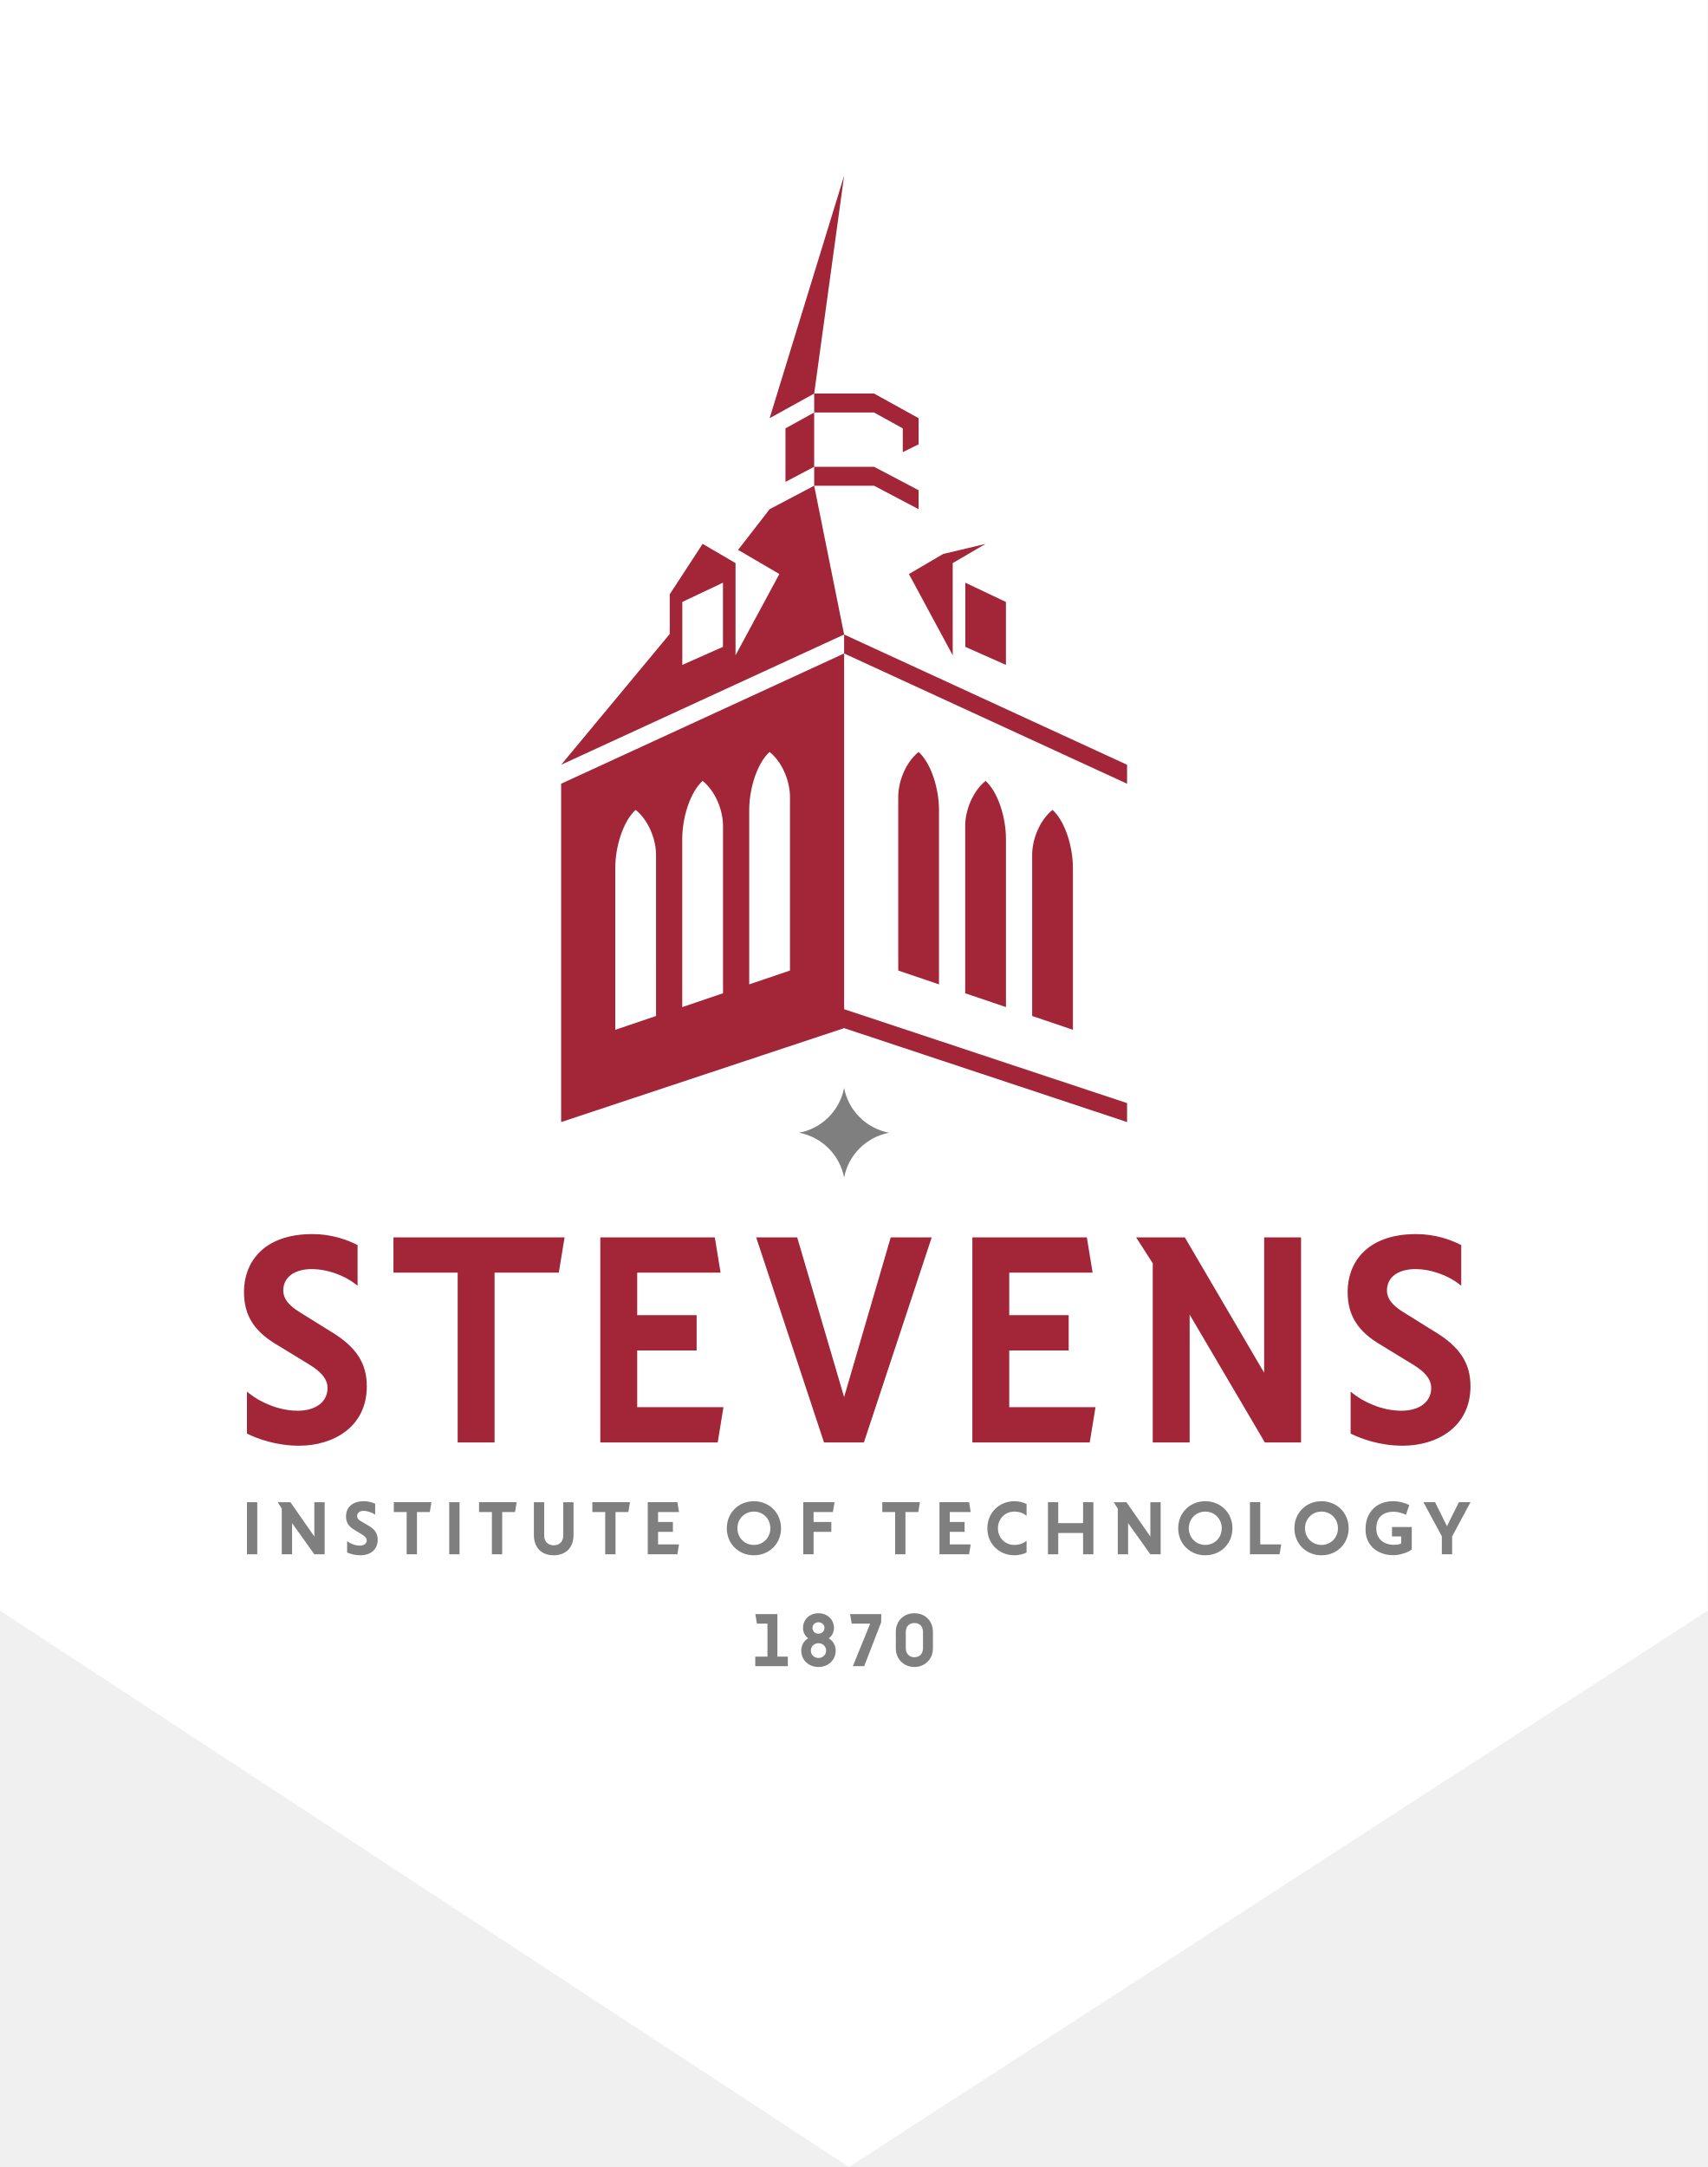
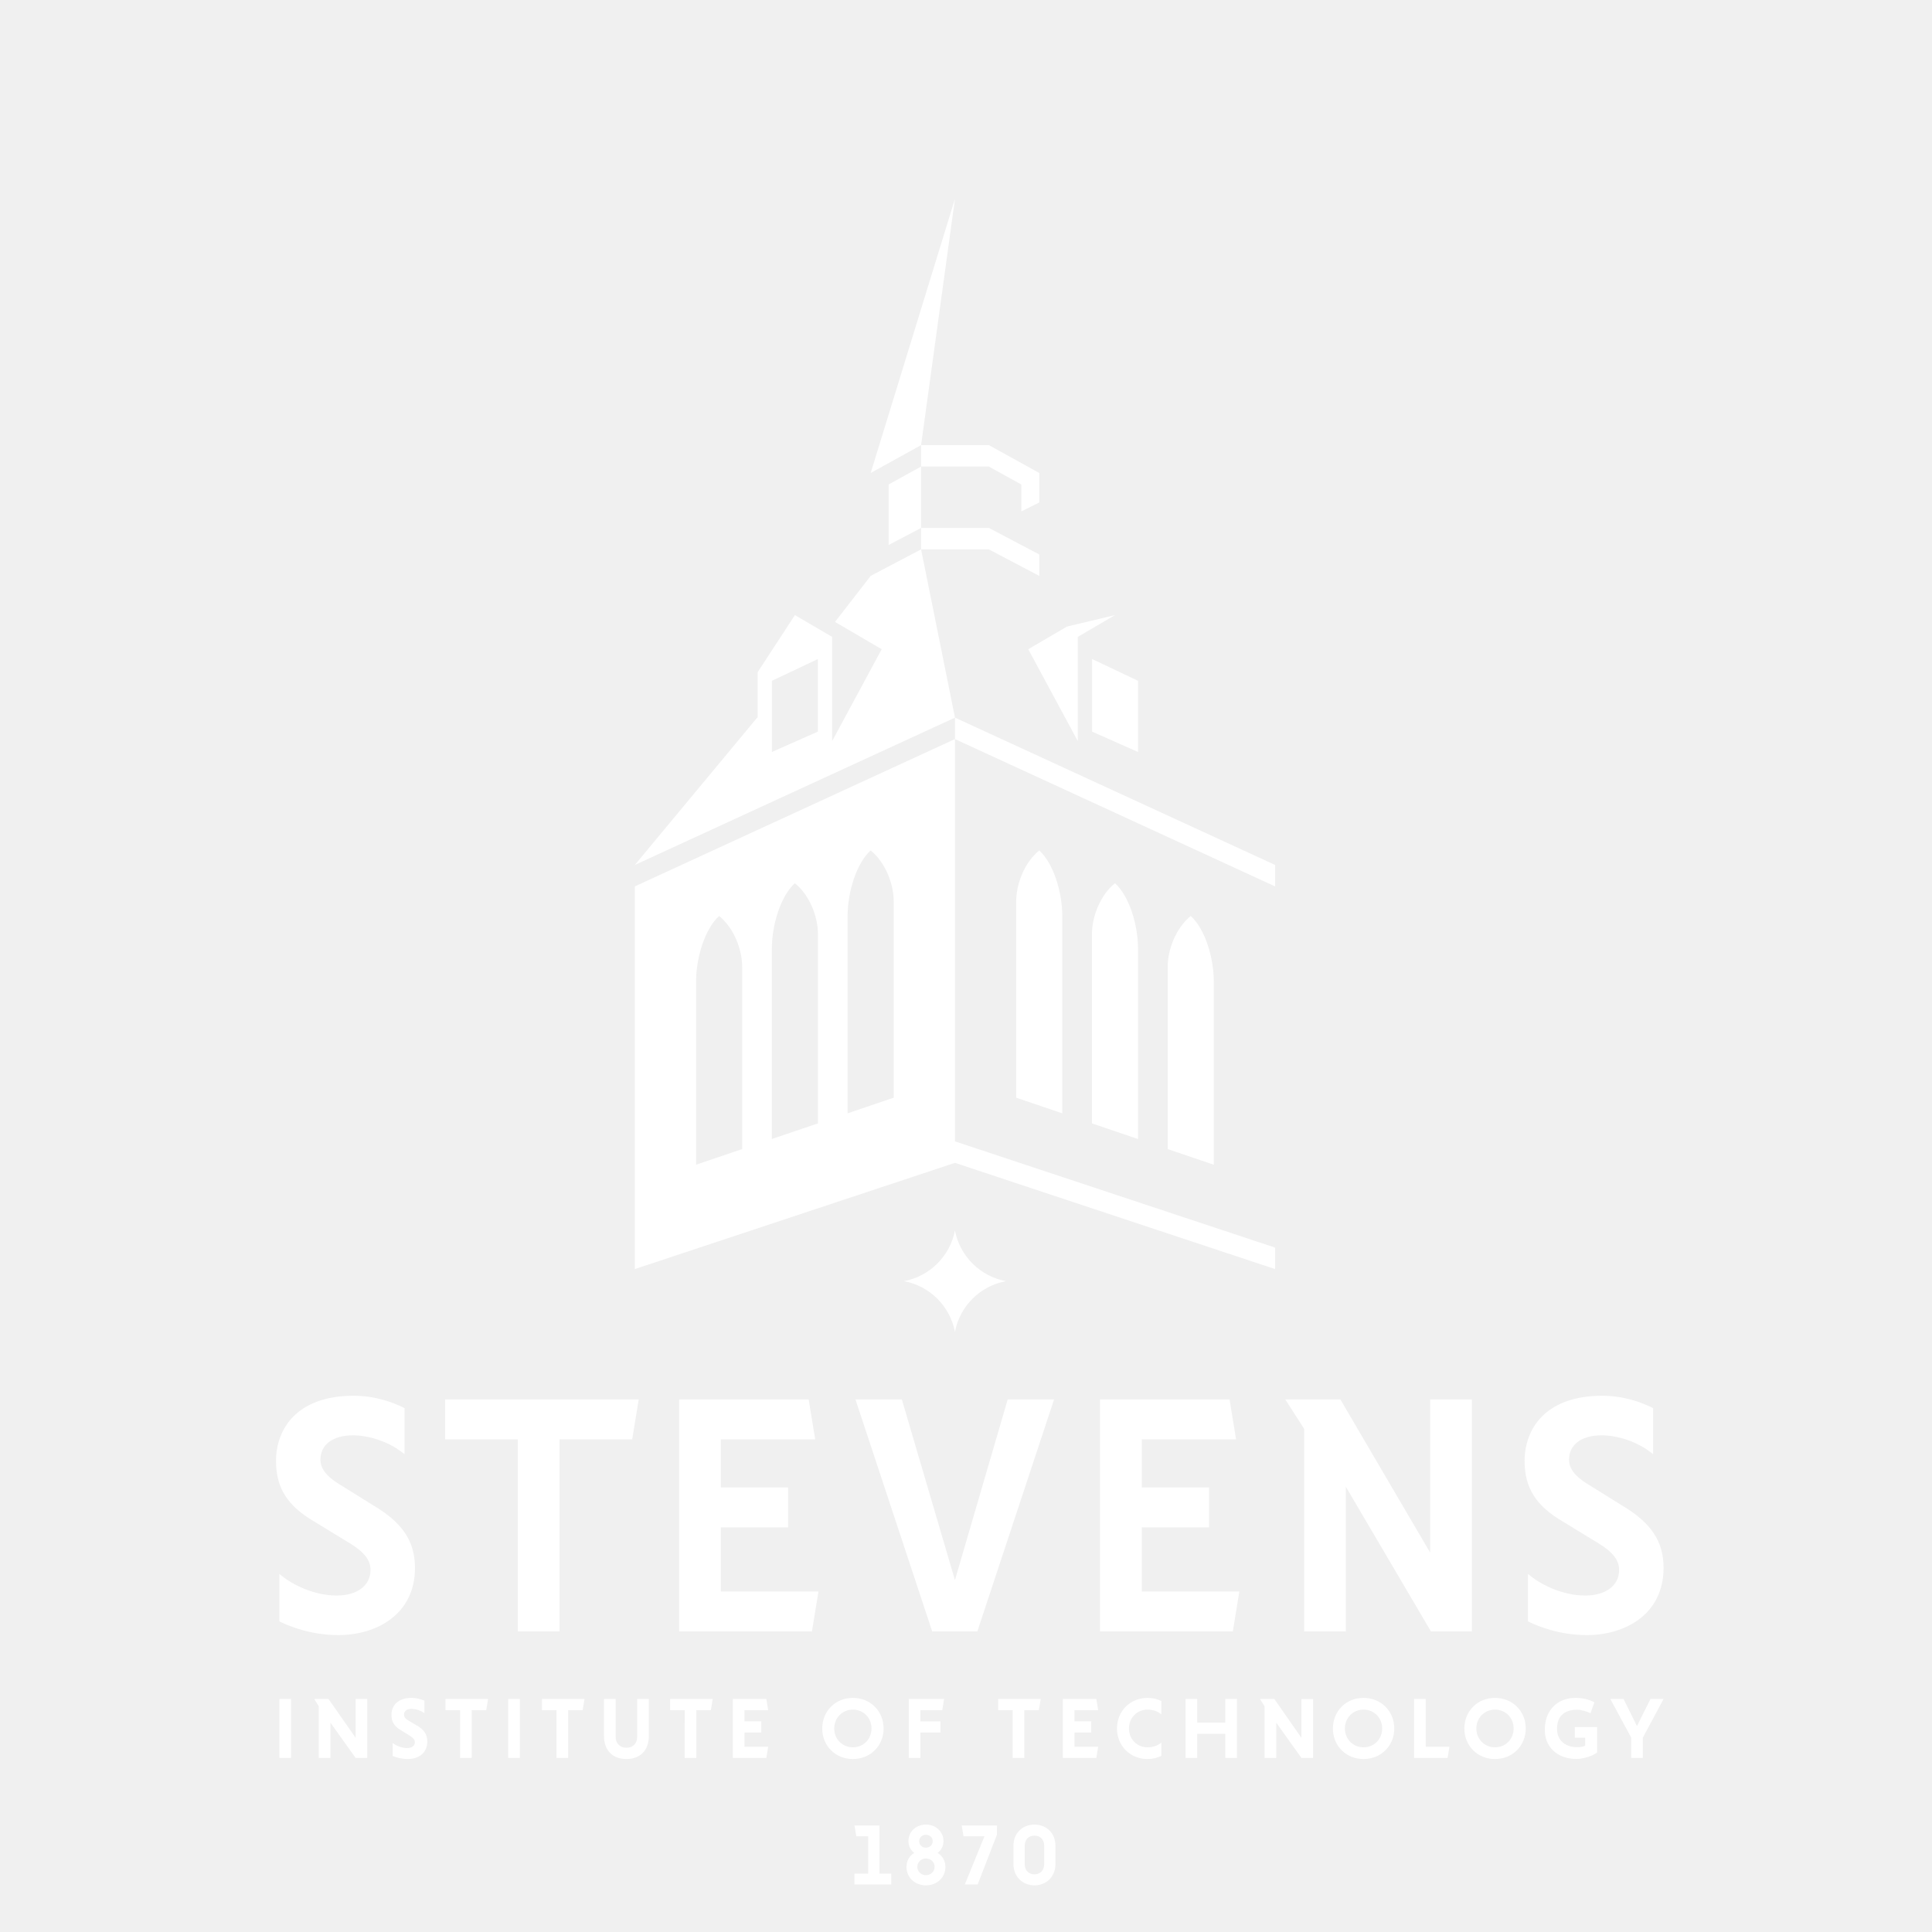
- <svg xmlns="http://www.w3.org/2000/svg" class="big-logo" height="222" viewBox="0 0 175 222" width="175">
-   <mask fill="#fff">
-     <path d="m0 0h18.206v5.507h-18.206z" fill="#fff" fill-rule="evenodd" />
-   </mask>
-   <mask fill="#fff">
-     <path d="m0 152.776h125.686v-152.776h-125.686z" fill="#fff" fill-rule="evenodd" />
-   </mask>
-   <g fill="none" fill-rule="evenodd">
-     <path d="m0 0h175v165l-88 57-87-57z" fill="#fff" />
-     <g transform="translate(25 18)">
-       <path d="m15.424 3.586c0 .551.356.921.885.921.525 0 .878-.37.878-.921v-1.665c0-.559-.345-.92-.878-.92-.538 0-.885.361-.885.92zm2.782-1.688v1.71c0 1.082-.815 1.898-1.897 1.898-1.086 0-1.905-.816-1.905-1.898v-1.71c0-1.1.801-1.898 1.905-1.898 1.1 0 1.897.798 1.897 1.898zm-8.325-.836h1.896l-1.778 4.361h1.162l1.743-4.499.005-.839h-3.193zm-2.79.439c0-.329-.266-.577-.617-.577-.347 0-.61.248-.61.577 0 .343.256.592.61.592.351 0 .617-.255.617-.592zm.169 2.33c0-.434-.338-.76-.786-.76-.437 0-.778.333-.778.76 0 .422.341.752.778.752.441 0 .786-.331.786-.752zm.981.007c0 .951-.76 1.669-1.767 1.669-1.003 0-1.759-.718-1.759-1.669 0-.549.255-1.007.704-1.273-.333-.239-.528-.627-.528-1.064 0-.855.681-1.501 1.583-1.501.907 0 1.591.645 1.591 1.501 0 .439-.194.822-.536 1.07.448.26.712.725.712 1.267zm-5.972.607h1.066v.977h-3.335v-.977h1.25v-3.383h-1.081l-.166-.977h2.266z" fill="#7f7f7f" mask="url(#a)" transform="translate(52.39496 147.2696)" />
-       <path d="m15.317 108.762h17.538l-.592 3.616h-6.582v17.396h-3.782v-17.396h-6.581z" fill="#a32638" />
-       <path d="m8.85 118.381-3.181-1.98c-1.121-.694-1.642-1.39-1.642-2.19 0-1.356 1.127-2.199 2.941-2.199 1.5 0 3.241.598 4.435 1.523l.239.185v-4.17l-.082-.041c-.99-.494-2.58-1.082-4.531-1.082-5.182 0-7.028 3.051-7.028 5.906 0 2.435 1.037 4.076 3.464 5.487l3.242 1.98c1.284.785 1.856 1.526 1.856 2.403 0 1.41-1.202 2.32-3.063 2.32-2.033 0-3.938-.951-4.952-1.765l-.241-.194v4.3l.083.04c.924.449 2.837 1.203 5.263 1.203 3.453 0 6.936-1.882 6.936-6.088 0-2.392-1.119-4.079-3.739-5.639" fill="#a32638" />
-       <path d="m48.84 112.378-.591-3.616h-11.733v21.012h12.029l.591-3.615h-8.839v-5.811h6.09v-3.616h-6.09v-4.353z" fill="#a32638" />
-       <path d="m86.964 112.378-.591-3.616h-11.733v21.012h12.029l.591-3.615h-8.839v-5.811h6.09v-3.616h-6.09v-4.353z" fill="#a32638" />
-       <path d="m61.498 125.126-4.808-16.364h-4.202l6.95 21.011h4.089l6.95-21.011h-4.201z" fill="#a32638" />
-       <path d="m121.947 118.381-3.181-1.98c-1.121-.694-1.642-1.39-1.642-2.19 0-1.356 1.127-2.199 2.941-2.199 1.5 0 3.241.598 4.435 1.523l.239.185v-4.17l-.082-.041c-.99-.494-2.58-1.082-4.531-1.082-5.182 0-7.029 3.051-7.029 5.906 0 2.435 1.037 4.076 3.465 5.487l3.242 1.98c1.284.785 1.856 1.526 1.856 2.403 0 1.41-1.202 2.32-3.063 2.32-2.033 0-3.938-.951-4.952-1.765l-.241-.194v4.3l.083.04c.924.449 2.837 1.203 5.263 1.203 3.453 0 6.936-1.882 6.936-6.088 0-2.392-1.119-4.079-3.739-5.639" fill="#a32638" />
-       <path d="m104.543 108.762v13.874l-8.132-13.874h-4.989l1.704 2.658v18.354h3.782v-13.099l7.707 13.099h3.709v-21.012z" fill="#a32638" />
-       <g fill="#7f7f7f">
-         <path d="m66.112 98.045c-2.335-.437-4.175-2.27-4.614-4.597-.439 2.326-2.279 4.16-4.614 4.597 2.335.438 4.175 2.27 4.614 4.597.439-2.326 2.279-4.159 4.614-4.597" />
-         <path d="m.306 141.232h1.056v-5.338h-1.056z" mask="url(#b)" />
-         <path d="m7.212 141.232h1.056v-5.338h-1.056v3.516l-2.453-3.516h-1.257v.07l.372.591v4.678h1.056v-3.195z" mask="url(#b)" />
-         <path d="m13.444 136.044c-.322-.14-.734-.251-1.146-.251-1.367 0-1.839.801-1.839 1.533 0 .601.211 1.042.915 1.432l.804.5c.262.16.402.351.402.551 0 .291-.241.531-.704.531-.512 0-1.025-.231-1.306-.461v1.172c.331.14.814.281 1.347.281 1.227 0 1.79-.751 1.79-1.582 0-.591-.251-1.072-.965-1.463l-.815-.481c-.221-.14-.331-.29-.331-.5 0-.281.221-.521.653-.521.453 0 .925.19 1.196.391z" mask="url(#b)" />
-         <path d="m16.671 141.232h1.056v-4.327h1.317l.166-1.012h-3.855v1.012h1.317z" mask="url(#b)" />
-         <path d="m21.034 141.232h1.056v-5.338h-1.056z" mask="url(#b)" />
-         <path d="m32.715 135.894v3.435c0 .571-.372.981-.975.981-.593 0-.975-.411-.975-.981v-3.435h-1.056v3.355c0 1.302.784 2.083 2.031 2.083 1.247 0 2.031-.781 2.031-2.083v-3.355z" mask="url(#b)" />
-         <path d="m44.415 141.232.166-1.012h-2.146v-1.288h1.52v-1.012h-1.52v-1.016h2.146l-.166-1.012h-3.036v5.338z" mask="url(#b)" />
-         <path d="m52.252 140.271c-.955 0-1.689-.751-1.689-1.703 0-.961.734-1.712 1.689-1.712.965 0 1.689.751 1.689 1.712 0 .952-.724 1.703-1.689 1.703m0-4.477c-1.579 0-2.774 1.192-2.774 2.774 0 1.573 1.196 2.765 2.774 2.765 1.579 0 2.784-1.192 2.784-2.765 0-1.582-1.206-2.774-2.784-2.774" mask="url(#b)" />
-         <path d="m60.189 138.933v-1.012h-1.819v-1.016h1.98l.166-1.012h-3.201v5.339h1.056v-2.3z" mask="url(#b)" />
-         <path d="m80.197 139.84c-.282.251-.734.431-1.257.431-.965 0-1.679-.752-1.679-1.703 0-.961.724-1.712 1.679-1.712.523 0 .965.17 1.257.44v-1.211c-.352-.19-.794-.291-1.247-.291-1.578 0-2.774 1.192-2.774 2.774 0 1.573 1.196 2.765 2.774 2.765.453 0 .895-.11 1.247-.291z" mask="url(#b)" />
-         <path d="m85.987 141.232h1.056v-5.338h-1.056v2.143h-2.544v-2.143h-1.056v5.338h1.056v-2.183h2.544z" mask="url(#b)" />
-         <path d="m89.129 135.894.416.661v4.678h1.056v-3.195l2.281 3.195h1.056v-5.338h-1.056v3.516l-2.452-3.516z" mask="url(#b)" />
-         <path d="m98.508 140.271c-.955 0-1.689-.751-1.689-1.703 0-.961.734-1.712 1.689-1.712.965 0 1.689.751 1.689 1.712 0 .952-.724 1.703-1.689 1.703m0-4.477c-1.579 0-2.774 1.192-2.774 2.774 0 1.573 1.196 2.765 2.774 2.765 1.579 0 2.784-1.192 2.784-2.765 0-1.582-1.206-2.774-2.784-2.774" mask="url(#b)" />
-         <path d="m106.123 141.232.166-1.012h-2.146v-4.327h-1.056v5.338z" mask="url(#b)" />
-         <path d="m110.416 140.271c-.955 0-1.689-.751-1.689-1.703 0-.961.734-1.712 1.689-1.712.965 0 1.689.751 1.689 1.712 0 .952-.724 1.703-1.689 1.703m0-4.477c-1.579 0-2.774 1.192-2.774 2.774 0 1.573 1.196 2.765 2.774 2.765s2.785-1.192 2.785-2.765c0-1.582-1.206-2.774-2.785-2.774" mask="url(#b)" />
-         <path d="m122.751 141.232h1.056v-1.833l1.879-3.506h-1.186l-1.225 2.454-1.216-2.454h-1.196l1.889 3.496z" mask="url(#b)" />
-         <path d="m119.668 140.721v-2.287h-2.023l-.001.967h.938l.001.717c-.162.094-.411.14-.746.14-.349 0-.661-.067-.933-.199-.274-.132-.486-.322-.639-.57-.152-.247-.229-.538-.229-.871 0-.579.156-1.015.469-1.309.313-.295.764-.442 1.355-.442.167 0 .376.033.624.1.249.066.444.138.587.217l.347-.993c-.222-.118-.477-.214-.768-.287-.29-.073-.601-.11-.93-.11-.512 0-.979.109-1.402.327-.424.218-.76.547-1.011.985-.251.439-.377.974-.377 1.607 0 .505.118.955.355 1.35.236.395.572.704 1.007.927s.942.335 1.517.335c.212 0 .447-.031.705-.092.258-.061.495-.14.709-.235.214-.096.363-.188.447-.276" mask="url(#b)" />
-         <path d="m25.406 141.232h1.056v-4.327h1.317l.166-1.012h-3.855v1.012h1.317z" mask="url(#b)" />
-         <path d="m37.017 141.232h1.056v-4.327h1.317l.166-1.012h-3.855v1.012h1.317z" mask="url(#b)" />
-         <path d="m66.728 141.232h1.056v-4.327h1.317l.166-1.012h-3.855v1.012h1.317z" mask="url(#b)" />
-         <path d="m74.306 141.232.166-1.012h-2.146v-1.288h1.52v-1.012h-1.52v-1.016h2.146l-.166-1.012h-3.036v5.338z" mask="url(#b)" />
-       </g>
-       <path d="m55.49 25.885 2.941-1.626v5.56l-2.941 1.549zm18.428 22.383v-6.574l4.164 1.973v6.448zm-5.779-7.461 3.512-2.054 4.348-1.037-3.371 1.972v9.443zm-19.056 7.461-4.164 1.847v-6.448l4.164-1.973zm9.349-16.507-4.563 2.401-3.234 4.171 4.228 2.473-4.49 8.324v-9.443l-3.371-1.972-3.372 5.167v4.068l-11.129 13.399 29-13.346zm10.702-4.244-1.623.803v-2.434l-2.942-1.627h-6.137v-1.942h6.137l4.565 2.525zm-7.634 19.486 28.995 13.344v1.942l-28.995-13.344zm3.069-17.184 4.565 2.403v1.942l-4.565-2.403h-6.137v-1.941zm20.377 41.101v16.579l-4.177-1.416v-16.513c0-1.543.738-3.509 2.088-4.602 1.286 1.167 2.088 3.757 2.088 5.952zm-6.862-2.969v17.221l-4.176-1.416v-17.155c0-1.543.737-3.508 2.088-4.601 1.286 1.167 2.088 3.757 2.088 5.952zm-6.862-2.967v17.86l-4.176-1.416v-17.794c0-1.543.738-3.508 2.088-4.601 1.286 1.167 2.088 3.757 2.088 5.952zm-12.79-42.666-4.566 2.526 7.635-24.843zm-2.481 59.11-4.176 1.416v-17.86c0-2.195.802-4.785 2.088-5.952 1.351 1.093 2.088 3.059 2.088 4.602zm-6.862 2.328-4.176 1.416v-17.221c0-2.195.802-4.785 2.088-5.952 1.351 1.093 2.088 3.059 2.088 4.601zm-6.862 2.328-4.177 1.416v-16.579c0-2.195.802-4.785 2.088-5.952 1.351 1.093 2.088 3.059 2.088 4.602zm19.273 1.245 28.995 9.622v-1.942l-28.994-9.622v-36.441l-29 13.345v34.66z" fill="#a32638" mask="url(#b)" />
+ <svg xmlns="http://www.w3.org/2000/svg" viewBox="0 0 175 175" width="175" height="175" role="img" aria-labelledby="stevens-title">
+   <style>
+     path {
+       fill: #FFFFFF !important;
+     }
+   </style>
+   <g transform="translate(25 18)">
+     <path d="m55.49 25.885 2.941-1.626v5.56l-2.941 1.549zm18.428 22.383v-6.574l4.164 1.973v6.448zm-5.779-7.461 3.512-2.054 4.348-1.037-3.371 1.972v9.443zm-19.056 7.461-4.164 1.847v-6.448l4.164-1.973zm9.349-16.507-4.563 2.401-3.234 4.171 4.228 2.473-4.49 8.324v-9.443l-3.371-1.972-3.372 5.167v4.068l-11.129 13.399 29-13.346zm10.702-4.244-1.623.803v-2.434l-2.942-1.627h-6.137v-1.942h6.137l4.565 2.525zm-7.634 19.486 28.995 13.344v1.942l-28.995-13.344zm3.069-17.184 4.565 2.403v1.942l-4.565-2.403h-6.137v-1.941zm20.377 41.101v16.579l-4.177-1.416v-16.513c0-1.543.738-3.509 2.088-4.602 1.286 1.167 2.088 3.757 2.088 5.952zm-6.862-2.969v17.221l-4.176-1.416v-17.155c0-1.543.737-3.508 2.088-4.601 1.286 1.167 2.088 3.757 2.088 5.952zm-6.862-2.967v17.86l-4.176-1.416v-17.794c0-1.543.738-3.508 2.088-4.601 1.286 1.167 2.088 3.757 2.088 5.952zm-12.79-42.666-4.566 2.526 7.635-24.843zm-2.481 59.11-4.176 1.416v-17.86c0-2.195.802-4.785 2.088-5.952 1.351 1.093 2.088 3.059 2.088 4.602zm-6.862 2.328-4.176 1.416v-17.221c0-2.195.802-4.785 2.088-5.952 1.351 1.093 2.088 3.059 2.088 4.601zm-6.862 2.328-4.177 1.416v-16.579c0-2.195.802-4.785 2.088-5.952 1.351 1.093 2.088 3.059 2.088 4.602zm19.273 1.245 28.995 9.622v-1.942l-28.994-9.622v-36.441l-29 13.345v34.66z" fill="#ffffff" />
+     <path d="m66.112 98.045c-2.335-.437-4.175-2.27-4.614-4.597-.439 2.326-2.279 4.16-4.614 4.597 2.335.438 4.175 2.27 4.614 4.597.439-2.326 2.279-4.159 4.614-4.597" fill="#7F7F7F" />
+     <g fill="#A32638">
+       <path d="m8.85 118.381-3.181-1.98c-1.121-.694-1.642-1.39-1.642-2.19 0-1.356 1.127-2.199 2.941-2.199 1.5 0 3.241.598 4.435 1.523l.239.185v-4.17l-.082-.041c-.99-.494-2.58-1.082-4.531-1.082-5.182 0-7.028 3.051-7.028 5.906 0 2.435 1.037 4.076 3.464 5.487l3.242 1.98c1.284.785 1.856 1.526 1.856 2.403 0 1.41-1.202 2.32-3.063 2.32-2.033 0-3.938-.951-4.952-1.765l-.241-.194v4.3l.083.04c.924.449 2.837 1.203 5.263 1.203 3.453 0 6.936-1.882 6.936-6.088 0-2.392-1.119-4.079-3.739-5.639" />
+       <path d="m15.317 108.762h17.538l-.592 3.616h-6.582v17.396h-3.782v-17.396h-6.581z" />
+       <path d="m48.84 112.378-.591-3.616h-11.733v21.012h12.029l.591-3.615h-8.839v-5.811h6.09v-3.616h-6.09v-4.353z" />
+       <path d="m61.498 125.126-4.808-16.364h-4.202l6.95 21.011h4.089l6.95-21.011h-4.201z" />
+       <path d="m86.964 112.378-.591-3.616h-11.733v21.012h12.029l.591-3.615h-8.839v-5.811h6.09v-3.616h-6.09v-4.353z" />
+       <path d="m104.543 108.762v13.874l-8.132-13.874h-4.989l1.704 2.658v18.354h3.782v-13.099l7.707 13.099h3.709v-21.012z" />
+       <path d="m121.947 118.381-3.181-1.98c-1.121-.694-1.642-1.39-1.642-2.19 0-1.356 1.127-2.199 2.941-2.199 1.5 0 3.241.598 4.435 1.523l.239.185v-4.17l-.082-.041c-.99-.494-2.58-1.082-4.531-1.082-5.182 0-7.029 3.051-7.029 5.906 0 2.435 1.037 4.076 3.465 5.487l3.242 1.98c1.284.785 1.856 1.526 1.856 2.403 0 1.41-1.202 2.32-3.063 2.32-2.033 0-3.938-.951-4.952-1.765l-.241-.194v4.3l.083.04c.924.449 2.837 1.203 5.263 1.203 3.453 0 6.936-1.882 6.936-6.088 0-2.392-1.119-4.079-3.739-5.639" />
    </g>
+     <g fill="#7F7F7F">
+       <path d="m.306 141.232h1.056v-5.338h-1.056z" />
+       <path d="m7.212 141.232h1.056v-5.338h-1.056v3.516l-2.453-3.516h-1.257v.07l.372.591v4.678h1.056v-3.195z" />
+       <path d="m13.444 136.044c-.322-.14-.734-.251-1.146-.251-1.367 0-1.839.801-1.839 1.533 0 .601.211 1.042.915 1.432l.804.5c.262.16.402.351.402.551 0 .291-.241.531-.704.531-.512 0-1.025-.231-1.306-.461v1.172c.331.14.814.281 1.347.281 1.227 0 1.79-.751 1.79-1.582 0-.591-.251-1.072-.965-1.463l-.815-.481c-.221-.14-.331-.29-.331-.5 0-.281.221-.521.653-.521.453 0 .925.19 1.196.391z" />
+       <path d="m16.671 141.232h1.056v-4.327h1.317l.166-1.012h-3.855v1.012h1.317z" />
+       <path d="m21.034 141.232h1.056v-5.338h-1.056z" />
+       <path d="m25.406 141.232h1.056v-4.327h1.317l.166-1.012h-3.855v1.012h1.317z" />
+       <path d="m32.715 135.894v3.435c0 .571-.372.981-.975.981-.593 0-.975-.411-.975-.981v-3.435h-1.056v3.355c0 1.302.784 2.083 2.031 2.083 1.247 0 2.031-.781 2.031-2.083v-3.355z" />
+       <path d="m37.017 141.232h1.056v-4.327h1.317l.166-1.012h-3.855v1.012h1.317z" />
+       <path d="m44.415 141.232.166-1.012h-2.146v-1.288h1.52v-1.012h-1.52v-1.016h2.146l-.166-1.012h-3.036v5.338z" />
+       <path d="m52.252 140.271c-.955 0-1.689-.751-1.689-1.703 0-.961.734-1.712 1.689-1.712.965 0 1.689.751 1.689 1.712 0 .952-.724 1.703-1.689 1.703m0-4.477c-1.579 0-2.774 1.192-2.774 2.774 0 1.573 1.196 2.765 2.774 2.765 1.579 0 2.784-1.192 2.784-2.765 0-1.582-1.206-2.774-2.784-2.774" />
+       <path d="m60.189 138.933v-1.012h-1.819v-1.016h1.98l.166-1.012h-3.201v5.339h1.056v-2.3z" />
+       <path d="m66.728 141.232h1.056v-4.327h1.317l.166-1.012h-3.855v1.012h1.317z" />
+       <path d="m74.306 141.232.166-1.012h-2.146v-1.288h1.52v-1.012h-1.52v-1.016h2.146l-.166-1.012h-3.036v5.338z" />
+       <path d="m80.197 139.84c-.282.251-.734.431-1.257.431-.965 0-1.679-.752-1.679-1.703 0-.961.724-1.712 1.679-1.712.523 0 .965.17 1.257.44v-1.211c-.352-.19-.794-.291-1.247-.291-1.578 0-2.774 1.192-2.774 2.774 0 1.573 1.196 2.765 2.774 2.765.453 0 .895-.11 1.247-.291z" />
+       <path d="m85.987 141.232h1.056v-5.338h-1.056v2.143h-2.544v-2.143h-1.056v5.338h1.056v-2.183h2.544z" />
+       <path d="m89.129 135.894.416.661v4.678h1.056v-3.195l2.281 3.195h1.056v-5.338h-1.056v3.516l-2.452-3.516z" />
+       <path d="m98.508 140.271c-.955 0-1.689-.751-1.689-1.703 0-.961.734-1.712 1.689-1.712.965 0 1.689.751 1.689 1.712 0 .952-.724 1.703-1.689 1.703m0-4.477c-1.579 0-2.774 1.192-2.774 2.774 0 1.573 1.196 2.765 2.774 2.765 1.579 0 2.784-1.192 2.784-2.765 0-1.582-1.206-2.774-2.784-2.774" />
+       <path d="m106.123 141.232.166-1.012h-2.146v-4.327h-1.056v5.338z" />
+       <path d="m110.416 140.271c-.955 0-1.689-.751-1.689-1.703 0-.961.734-1.712 1.689-1.712.965 0 1.689.751 1.689 1.712 0 .952-.724 1.703-1.689 1.703m0-4.477c-1.579 0-2.774 1.192-2.774 2.774 0 1.573 1.196 2.765 2.774 2.765s2.785-1.192 2.785-2.765c0-1.582-1.206-2.774-2.785-2.774" />
+       <path d="m119.668 140.721v-2.287h-2.023l-.001.967h.938l.001.717c-.162.094-.411.14-.746.14-.349 0-.661-.067-.933-.199-.274-.132-.486-.322-.639-.57-.152-.247-.229-.538-.229-.871 0-.579.156-1.015.469-1.309.313-.295.764-.442 1.355-.442.167 0 .376.033.624.1.249.066.444.138.587.217l.347-.993c-.222-.118-.477-.214-.768-.287-.29-.073-.601-.11-.93-.11-.512 0-.979.109-1.402.327-.424.218-.76.547-1.011.985-.251.439-.377.974-.377 1.607 0 .505.118.955.355 1.35.236.395.572.704 1.007.927s.942.335 1.517.335c.212 0 .447-.031.705-.092.258-.061.495-.14.709-.235.214-.096.363-.188.447-.276" />
+       <path d="m122.751 141.232h1.056v-1.833l1.879-3.506h-1.186l-1.225 2.454-1.216-2.454h-1.196l1.889 3.496z" />
+     </g>
+     <path d="m15.424 3.586c0 .551.356.921.885.921.525 0 .878-.37.878-.921v-1.665c0-.559-.345-.92-.878-.92-.538 0-.885.361-.885.92zm2.782-1.688v1.71c0 1.082-.815 1.898-1.897 1.898-1.086 0-1.905-.816-1.905-1.898v-1.71c0-1.1.801-1.898 1.905-1.898 1.1 0 1.897.798 1.897 1.898zm-8.325-.836h1.896l-1.778 4.361h1.162l1.743-4.499.005-.839h-3.193zm-2.79.439c0-.329-.266-.577-.617-.577-.347 0-.61.248-.61.577 0 .343.256.592.61.592.351 0 .617-.255.617-.592zm.169 2.33c0-.434-.338-.76-.786-.76-.437 0-.778.333-.778.76 0 .422.341.752.778.752.441 0 .786-.331.786-.752zm.981.007c0 .951-.76 1.669-1.767 1.669-1.003 0-1.759-.718-1.759-1.669 0-.549.255-1.007.704-1.273-.333-.239-.528-.627-.528-1.064 0-.855.681-1.501 1.583-1.501.907 0 1.591.645 1.591 1.501 0 .439-.194.822-.536 1.07.448.26.712.725.712 1.267zm-5.972.607h1.066v.977h-3.335v-.977h1.25v-3.383h-1.081l-.166-.977h2.266z" fill="#7F7F7F" transform="translate(52.39496 147.2696)" />
  </g>
</svg>
